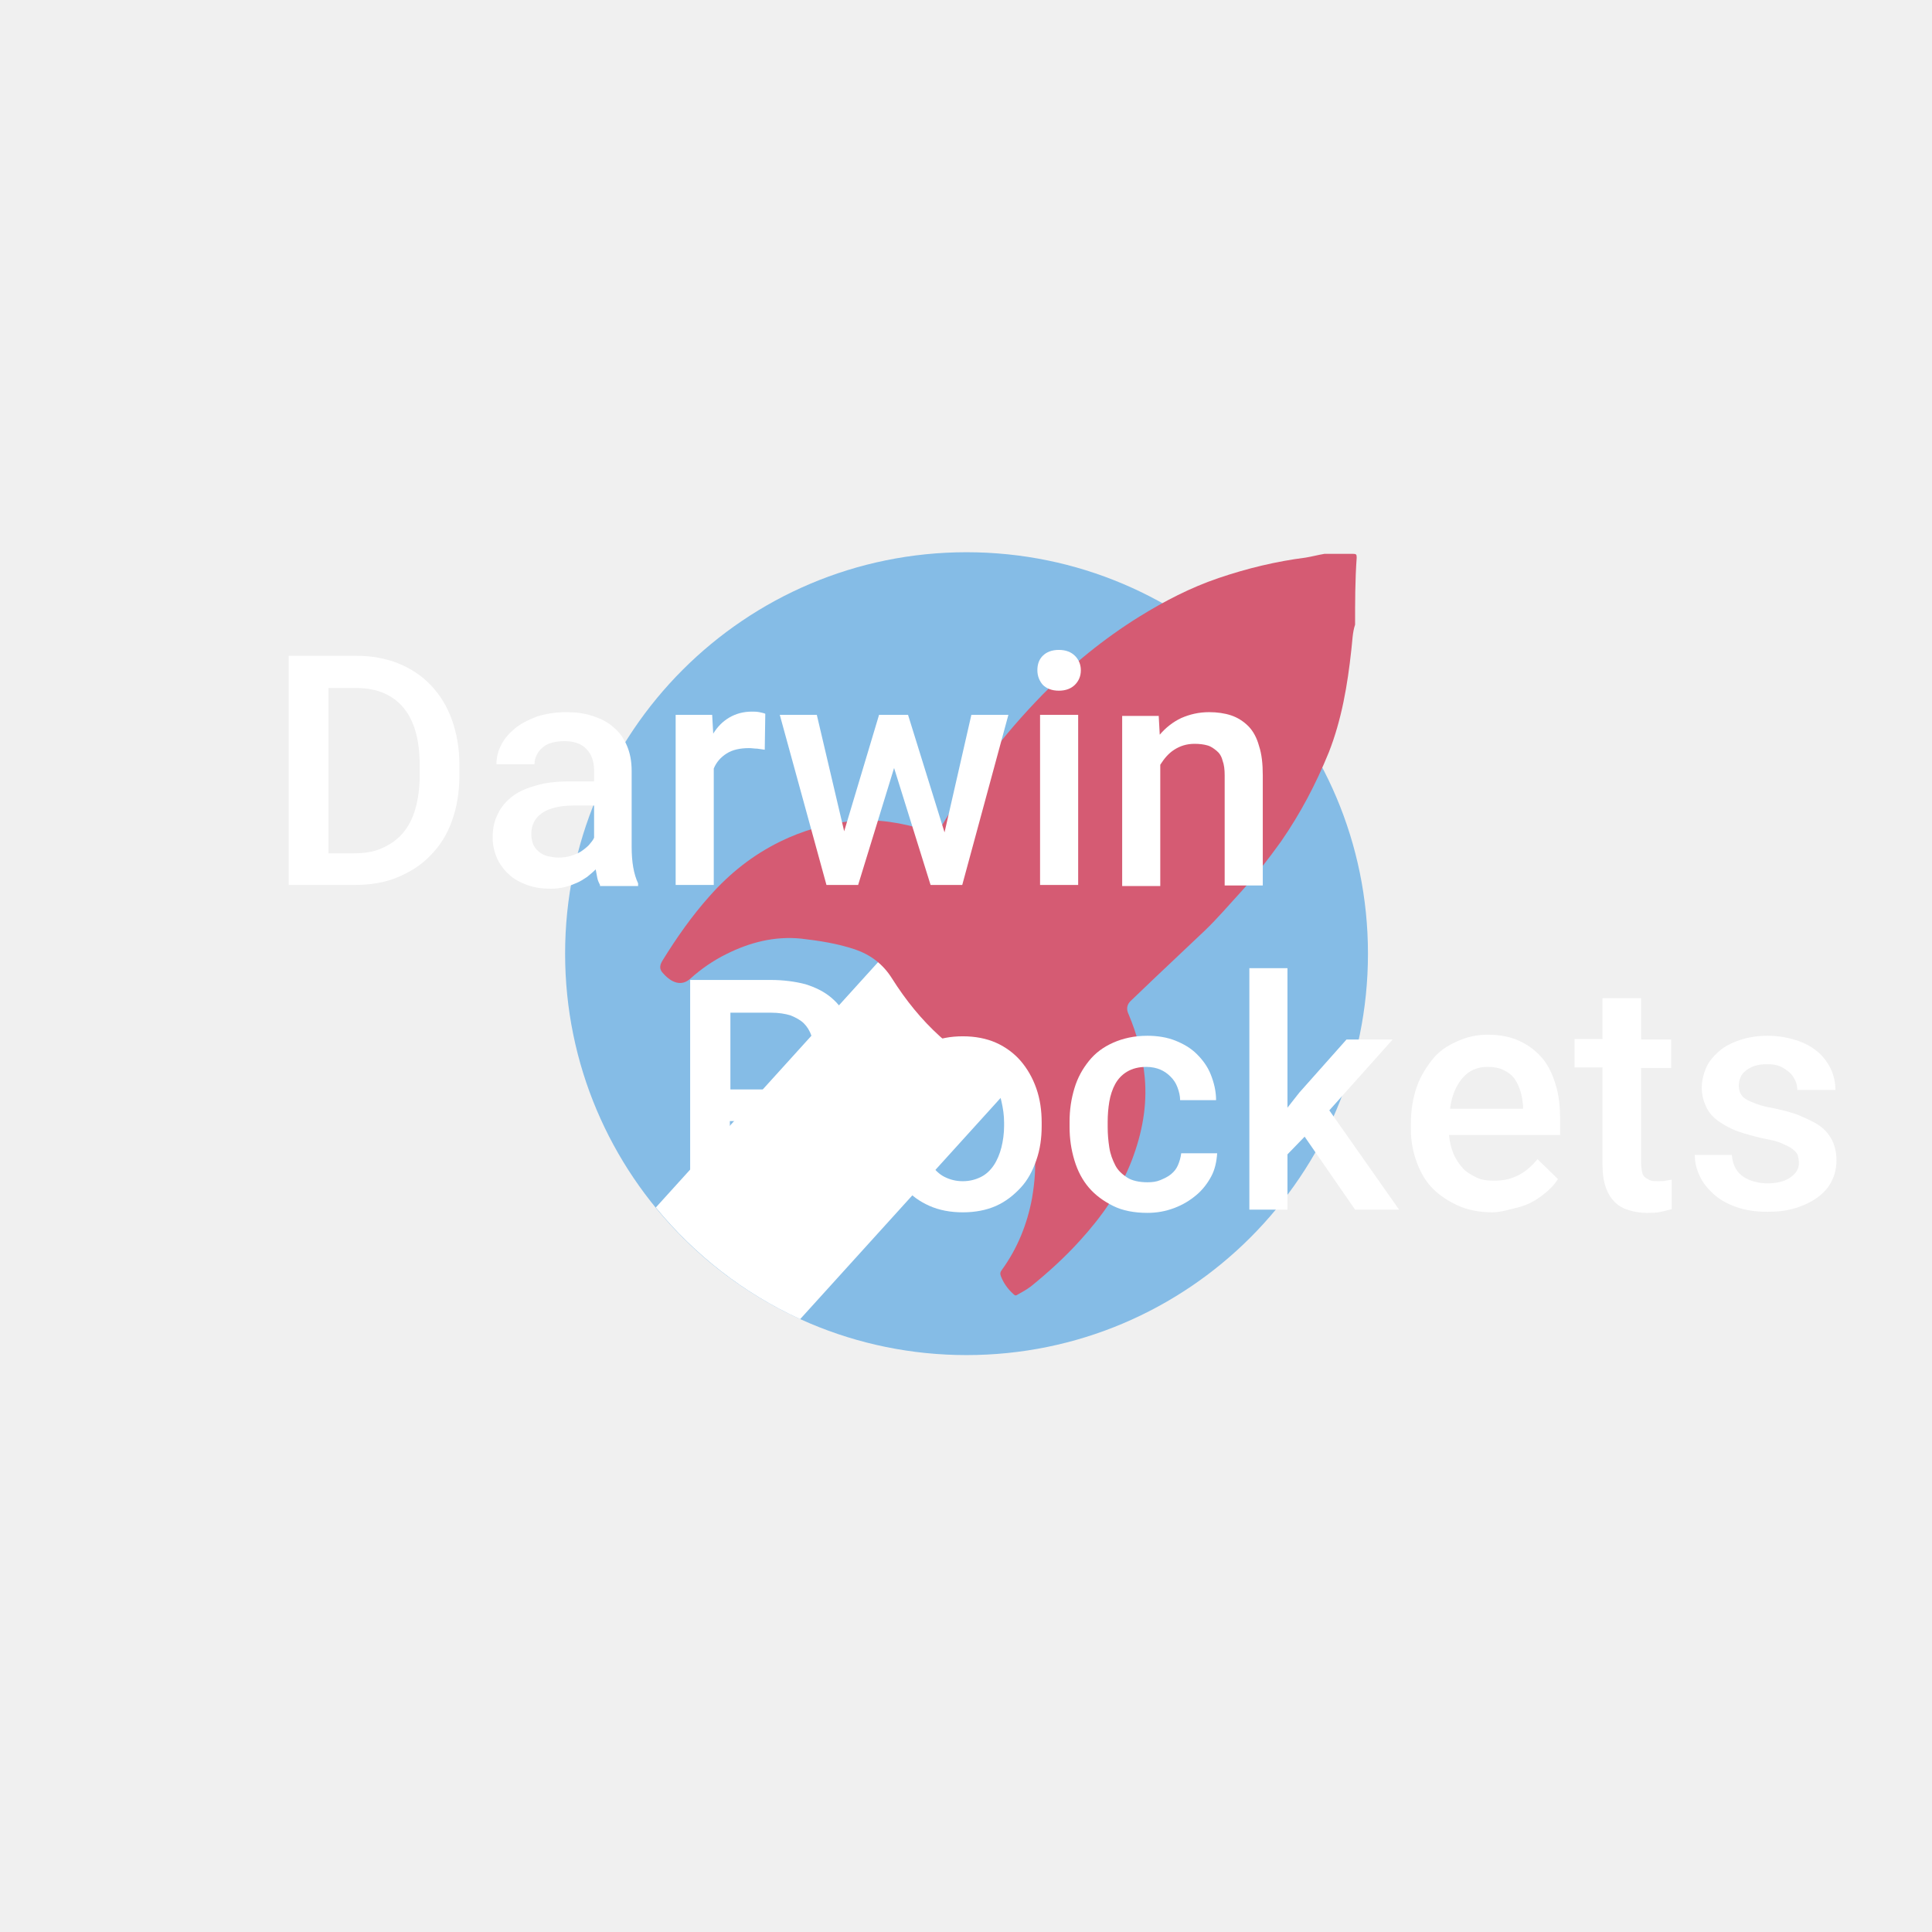
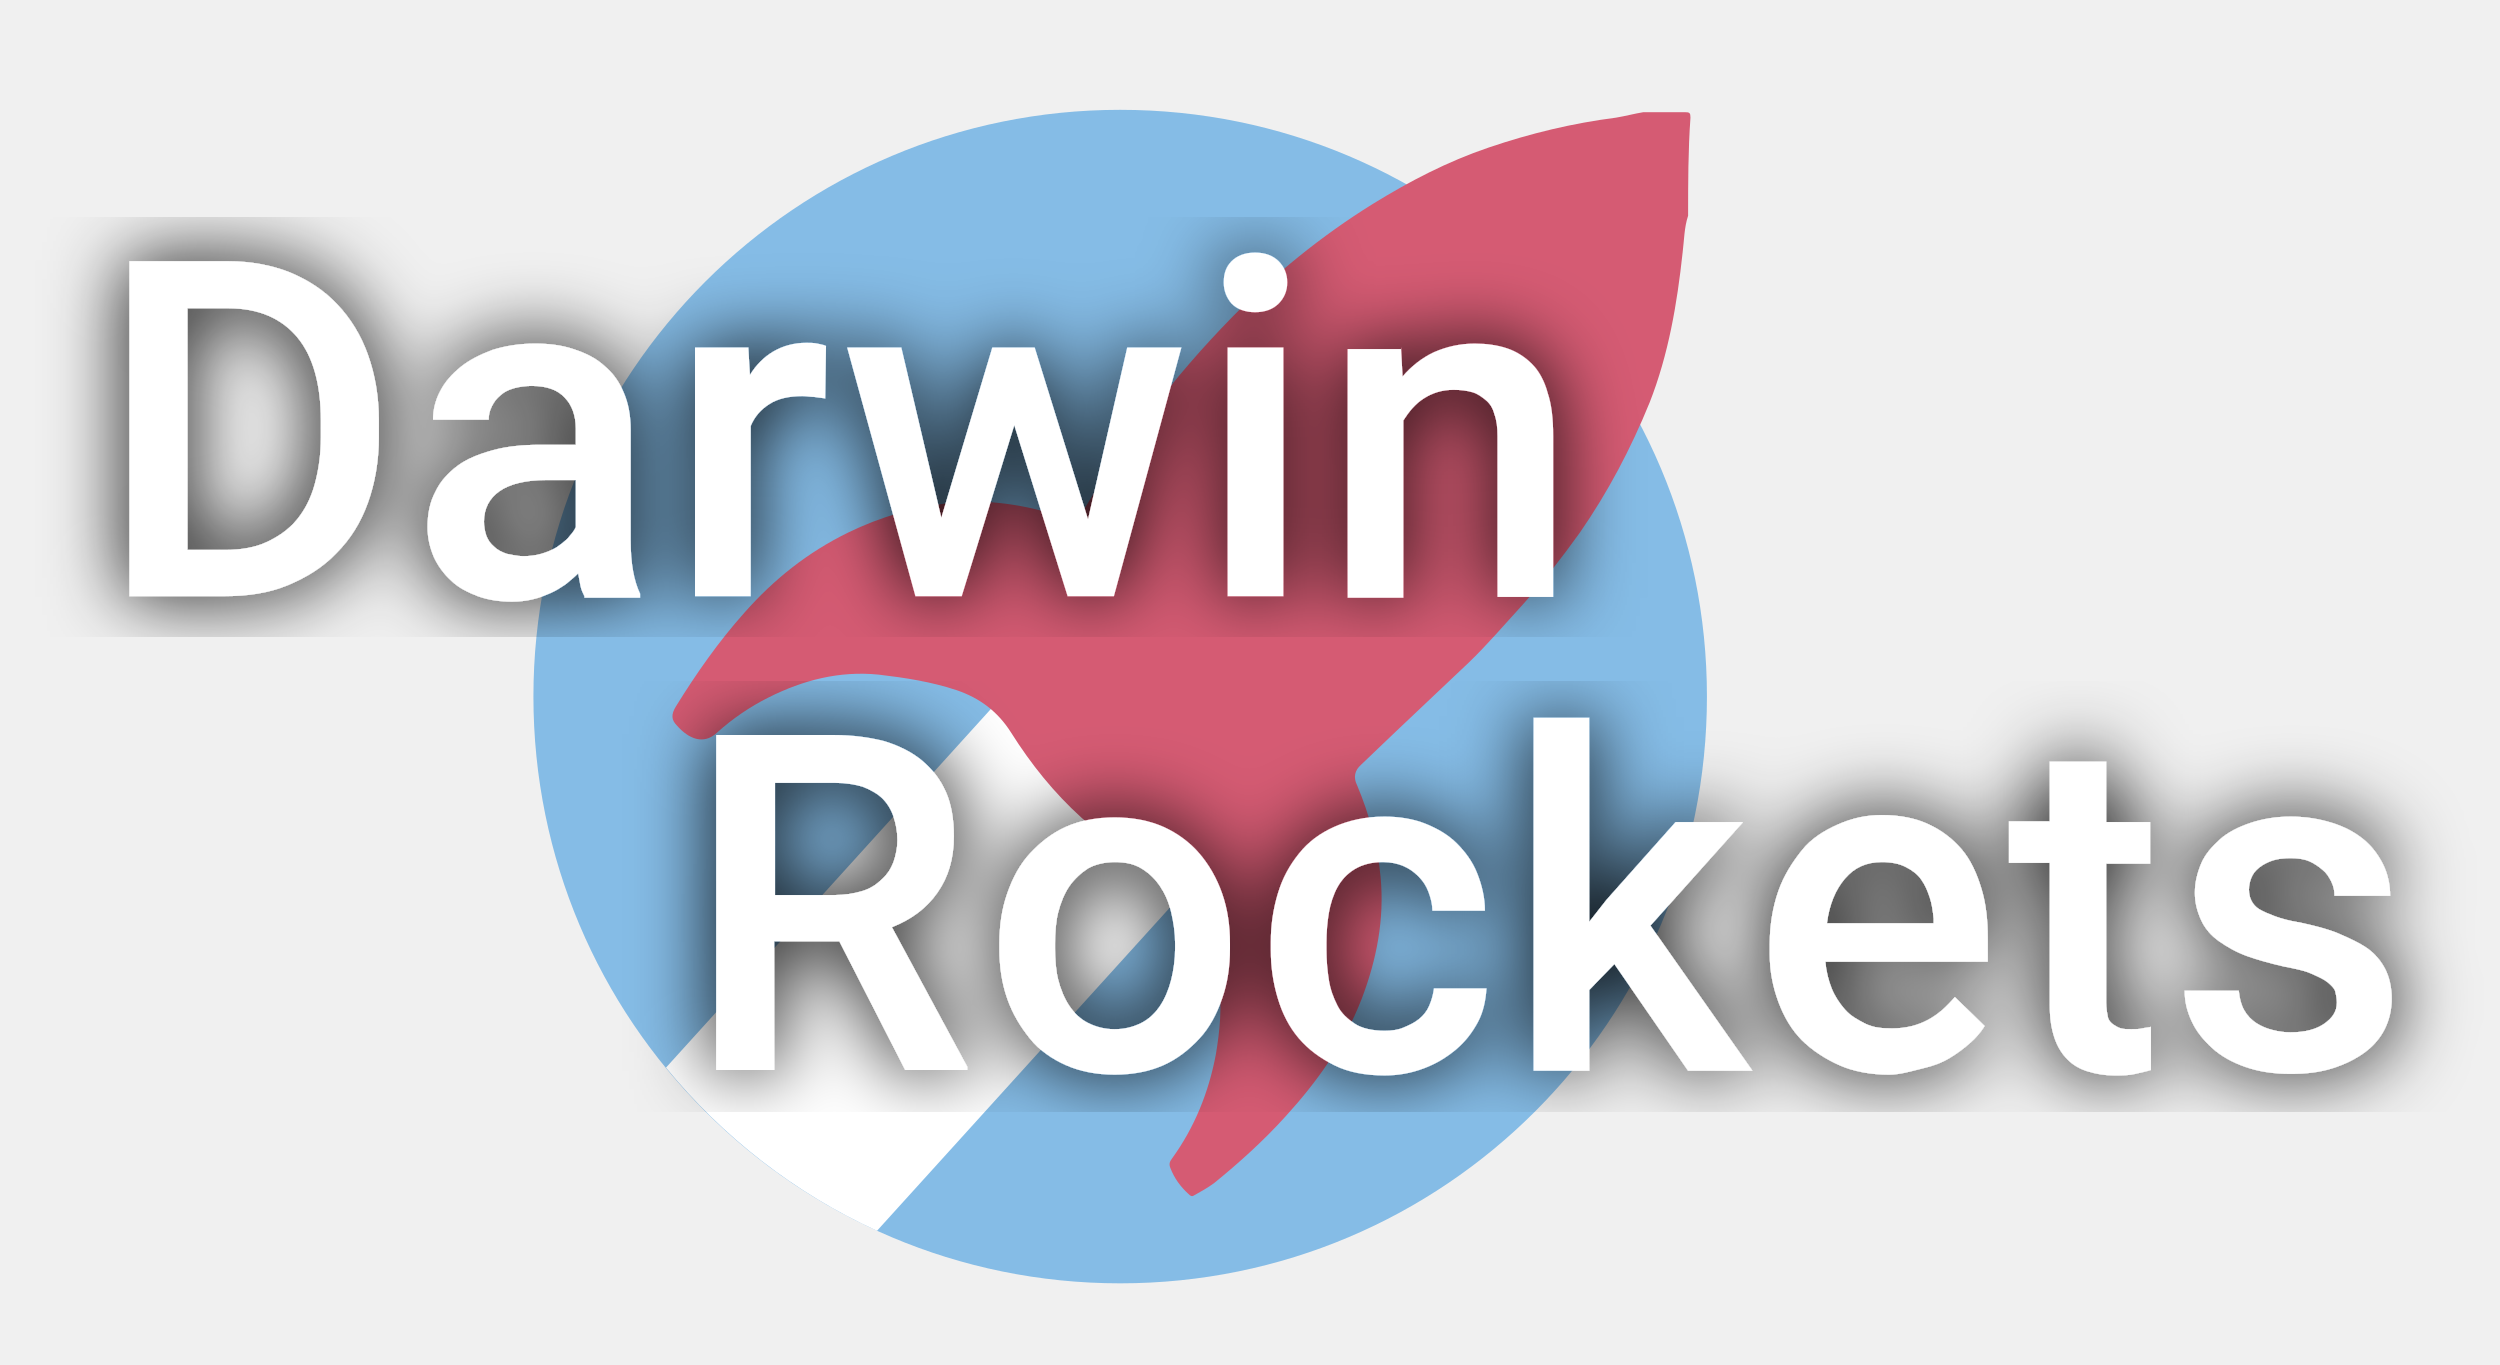
- <svg xmlns="http://www.w3.org/2000/svg" version="1.1" x="0px" y="0px" viewBox="0 0 360 360" style="enable-background:new 0 0 360 360;" xml:space="preserve">
+ <svg xmlns="http://www.w3.org/2000/svg" version="1.1" id="Calque_1" x="0px" y="0px" viewBox="0 0 318.7 174" style="enable-background:new 0 0 318.7 174;" xml:space="preserve">
  <style type="text/css">
	.st0{enable-background:new    ;}
- 	.st1{fill-rule:evenodd;clip-rule:evenodd;fill:#85BCE6;}
+ 	.st1{fill:#85BCE6;}
	.st2{fill:#FFFFFF;}
	.st3{fill:#D55B73;}
+ 	.st4{filter:url(#NewFilter);}
</style>
+   <filter id="NewFilter">
+     <feOffset dx="0" dy="0" in="SourceAlpha" result="offOut" />
+     <feGaussianBlur in="offOut" result="blurOut" stdDeviation="5" />
+     <feBlend in="SourceGraphic" in2="blurOut" mode="normal" />
+   </filter>
  <g id="logo" class="st0">
-     <circle class="st1" cx="180.1" cy="177.7" r="74.8" />
-     <path class="st2" d="M166.5,176.1l-44.3,48.9c7.2,8.8,16.4,16,26.9,20.8l42.5-46.9L166.5,176.1z" />
-     <path class="st3" d="M252.5,116.4c-0.5,1.5-0.5,3.1-0.7,4.7c-0.7,6.5-1.8,13-4.2,19.1c-2.4,5.9-5.3,11.4-8.9,16.6   c-2.3,3.2-4.7,6.3-7.3,9.2c-2.3,2.5-4.5,5.1-6.9,7.4c-3.1,2.9-6.1,5.8-9.2,8.7c-1.5,1.4-3,2.9-4.5,4.3c-0.8,0.7-1,1.6-0.5,2.6   c1.6,3.8,2.6,7.6,3,11.7c0.5,5.4-0.5,10.5-2.4,15.5c-2.2,5.7-5.6,10.5-9.7,15c-2.8,3.1-5.9,5.9-9.1,8.5c-0.8,0.6-1.7,1.1-2.6,1.6   c-0.3,0.2-0.5,0-0.7-0.2c-1-0.9-1.8-2-2.3-3.3c-0.2-0.5-0.1-0.8,0.2-1.2c2.9-4,4.7-8.5,5.6-13.3c0.5-3,0.8-6,0.4-9.1   c-0.4-3.2-1.1-6.2-2.5-9c-0.6-1.4-1.5-2.6-2.4-3.8c-0.2-0.3-0.5-0.5-0.8-0.7c-9-3.8-15.7-10.3-20.8-18.4c-1.7-2.7-4-4.4-6.9-5.4   c-3.3-1.1-6.6-1.6-10-2c-5-0.5-9.6,0.7-14,2.9c-2.4,1.2-4.6,2.7-6.6,4.5c-1.7,1.6-3.6,0.8-5.1-0.9c-0.7-0.7-0.8-1.4-0.1-2.5   c2.6-4.2,5.4-8.2,8.7-11.9c3.8-4.3,8.1-7.7,13.2-10.2c4.1-2,8.5-3.3,13.2-3.8c4.8-0.5,9.4,0.3,14,1.7c1.6,0.5,2.3,0.2,3.1-1.2   c2.5-4.2,5.4-8.2,8.3-12.1c3.1-4.2,6.6-8.2,10.3-12c5.4-5.5,11.4-10.4,18-14.5c4.7-2.9,9.5-5.4,14.8-7.2c5.3-1.8,10.7-3.1,16.2-3.8   c1.2-0.2,2.3-0.5,3.5-0.7c1.8,0,3.5,0,5.3,0c0.6,0,0.7,0.1,0.7,0.7C252.5,108.1,252.5,112.2,252.5,116.4z" />
+     <circle class="st1" cx="142.8" cy="88.8" r="74.8" />
+     <path class="st2" d="M129.2,87.2l-44.3,48.9c7.2,8.8,16.4,16,26.9,20.8l42.5-46.9L129.2,87.2z" />
+     <path class="st3" d="M215.2,27.5c-0.5,1.5-0.5,3.1-0.7,4.7c-0.7,6.5-1.8,13-4.2,19.1c-2.4,5.9-5.3,11.4-8.9,16.6   c-2.3,3.2-4.7,6.3-7.3,9.2c-2.3,2.5-4.5,5.1-6.9,7.4c-3.1,2.9-6.1,5.8-9.2,8.7c-1.5,1.4-3,2.9-4.5,4.3c-0.8,0.7-1,1.6-0.5,2.6   c1.6,3.8,2.6,7.6,3,11.7c0.5,5.4-0.5,10.5-2.4,15.5c-2.2,5.7-5.6,10.5-9.7,15c-2.8,3.1-5.9,5.9-9.1,8.5c-0.8,0.6-1.7,1.1-2.6,1.6   c-0.3,0.2-0.5,0-0.7-0.2c-1-0.9-1.8-2-2.3-3.3c-0.2-0.5-0.1-0.8,0.2-1.2c2.9-4,4.7-8.5,5.6-13.3c0.5-3,0.8-6,0.4-9.1   c-0.4-3.2-1.1-6.2-2.5-9c-0.6-1.4-1.5-2.6-2.4-3.8c-0.2-0.3-0.5-0.5-0.8-0.7c-9-3.8-15.7-10.3-20.8-18.4c-1.7-2.7-4-4.4-6.9-5.4   c-3.3-1.1-6.6-1.6-10-2c-5-0.5-9.6,0.7-14,2.9c-2.4,1.2-4.6,2.7-6.6,4.5c-1.7,1.6-3.6,0.8-5.1-0.9c-0.7-0.7-0.8-1.4-0.1-2.5   c2.6-4.2,5.4-8.2,8.7-11.9c3.8-4.3,8.1-7.7,13.2-10.2c4.1-2,8.5-3.3,13.2-3.8c4.8-0.5,9.4,0.3,14,1.7c1.6,0.5,2.3,0.2,3.1-1.2   c2.5-4.2,5.4-8.2,8.3-12.1c3.1-4.2,6.6-8.2,10.3-12c5.4-5.5,11.4-10.4,18-14.5c4.7-2.9,9.5-5.4,14.8-7.2c5.3-1.8,10.7-3.1,16.2-3.8   c1.2-0.2,2.3-0.5,3.5-0.7c1.8,0,3.5,0,5.3,0c0.6,0,0.7,0.1,0.7,0.7C215.2,19.2,215.2,23.3,215.2,27.5z" />
  </g>
-   <g id="Darwin">
+   <g id="Darwin" class="st4">
    <g>
-       <path class="st2" d="M53.8,164.9v-42.7h12.6c2.9,0,5.5,0.5,7.8,1.4c2.4,1,4.4,2.3,6.1,4.1c1.7,1.8,3,3.9,3.9,6.4    c0.9,2.5,1.4,5.3,1.4,8.4v2.1c0,3.1-0.5,5.9-1.4,8.4c-0.9,2.5-2.2,4.6-4,6.4c-1.7,1.8-3.8,3.1-6.2,4.1c-2.4,1-5.1,1.4-8,1.4H53.8z     M61.2,128.2V159H66c2,0,3.8-0.3,5.3-1c1.5-0.7,2.8-1.6,3.8-2.8c1-1.2,1.8-2.7,2.3-4.5c0.5-1.8,0.8-3.8,0.8-6v-2.2    c0-4.6-1-8.2-3-10.6c-2-2.4-4.9-3.7-8.8-3.7H61.2z" />
-       <path class="st2" d="M111.8,164.9c-0.2-0.4-0.4-0.8-0.5-1.3c-0.1-0.5-0.2-1.1-0.3-1.6c-0.5,0.5-1,0.9-1.6,1.4    c-0.6,0.4-1.2,0.8-1.9,1.1c-0.7,0.3-1.4,0.6-2.3,0.8c-0.8,0.2-1.7,0.3-2.6,0.3c-1.6,0-3-0.2-4.4-0.7c-1.3-0.5-2.5-1.1-3.4-2    c-0.9-0.8-1.7-1.9-2.2-3c-0.5-1.2-0.8-2.4-0.8-3.8c0-1.7,0.3-3.2,1-4.5c0.6-1.3,1.6-2.4,2.8-3.3s2.7-1.5,4.5-2    c1.8-0.5,3.8-0.7,6.1-0.7h4.5v-2.1c0-1.6-0.5-3-1.4-3.9c-0.9-1-2.3-1.5-4.2-1.5c-0.8,0-1.6,0.1-2.3,0.3c-0.7,0.2-1.3,0.5-1.7,0.9    c-0.5,0.4-0.8,0.8-1.1,1.4s-0.4,1.1-0.4,1.7h-7.1c0-1.2,0.3-2.5,0.9-3.6c0.6-1.2,1.5-2.2,2.6-3.1c1.1-0.9,2.5-1.6,4.1-2.2    c1.6-0.5,3.4-0.8,5.4-0.8c1.8,0,3.4,0.2,4.9,0.7c1.5,0.5,2.8,1.1,3.9,2.1c1.1,0.9,1.9,2,2.5,3.4c0.6,1.4,0.9,2.9,0.9,4.8v14.1    c0,2.9,0.4,5.1,1.2,6.8v0.5H111.8z M104,159.8c0.8,0,1.6-0.1,2.3-0.3c0.7-0.2,1.4-0.5,1.9-0.8c0.6-0.4,1.1-0.8,1.5-1.2    c0.4-0.5,0.8-0.9,1-1.4v-6h-3.8c-2.6,0-4.6,0.5-5.9,1.4c-1.3,0.9-2,2.2-2,3.9c0,0.6,0.1,1.2,0.3,1.8c0.2,0.5,0.5,1,1,1.4    c0.4,0.4,1,0.7,1.6,0.9C102.5,159.6,103.2,159.8,104,159.8z" />
-       <path class="st2" d="M142.5,139.7c-0.5-0.1-0.9-0.1-1.4-0.2c-0.5,0-1-0.1-1.5-0.1c-1.7,0-3.1,0.3-4.2,1c-1.1,0.7-1.9,1.6-2.4,2.8    v21.7h-7.1v-31.7h6.8l0.2,3.5c0.8-1.3,1.8-2.3,3-3c1.2-0.7,2.6-1.1,4.2-1.1c0.4,0,0.9,0,1.4,0.1c0.5,0.1,0.9,0.2,1.1,0.3    L142.5,139.7z" />
-       <path class="st2" d="M176,155.1l5-21.9h6.9l-8.6,31.7h-5.9l-6.8-21.8l-6.7,21.8h-5.9l-8.7-31.7h6.9l5.1,21.7l6.5-21.7h5.4    L176,155.1z" />
-       <path class="st2" d="M193.3,124.9c0-1.1,0.3-2,1-2.7c0.7-0.7,1.7-1.1,3-1.1s2.3,0.4,3,1.1c0.7,0.7,1.1,1.6,1.1,2.7    c0,1.1-0.4,2-1.1,2.7c-0.7,0.7-1.7,1.1-3,1.1s-2.3-0.4-3-1.1C193.7,126.9,193.3,126,193.3,124.9z M200.9,164.9h-7.1v-31.7h7.1    V164.9z" />
-       <path class="st2" d="M215.9,133.2l0.2,3.7c1.1-1.3,2.5-2.4,4-3.1c1.6-0.7,3.3-1.1,5.2-1.1c1.5,0,2.9,0.2,4.1,0.6    c1.2,0.4,2.3,1.1,3.2,2s1.6,2.2,2,3.7c0.5,1.5,0.7,3.3,0.7,5.5v20.5h-7.1v-20.5c0-1.1-0.1-2-0.4-2.8c-0.2-0.8-0.6-1.4-1.1-1.8    s-1-0.8-1.7-1s-1.5-0.3-2.4-0.3c-1.5,0-2.7,0.4-3.8,1.1s-1.9,1.7-2.6,2.8v22.6h-7.1v-31.7H215.9z" />
+       <path class="st2" d="M16.5,76V33.3h12.6c2.9,0,5.5,0.5,7.8,1.4c2.4,1,4.4,2.3,6.1,4.1c1.7,1.8,3,3.9,3.9,6.4s1.4,5.3,1.4,8.4v2.1    c0,3.1-0.5,5.9-1.4,8.4s-2.2,4.6-4,6.4c-1.7,1.8-3.8,3.1-6.2,4.1c-2.4,1-5.1,1.4-8,1.4L16.5,76L16.5,76z M23.9,39.3v30.8h4.8    c2,0,3.8-0.3,5.3-1s2.8-1.6,3.8-2.8s1.8-2.7,2.3-4.5s0.8-3.8,0.8-6v-2.2c0-4.6-1-8.2-3-10.6c-2-2.4-4.9-3.7-8.8-3.7H23.9z" />
+       <path class="st2" d="M74.5,76c-0.2-0.4-0.4-0.8-0.5-1.3s-0.2-1.1-0.3-1.6c-0.5,0.5-1,0.9-1.6,1.4c-0.6,0.4-1.2,0.8-1.9,1.1    c-0.7,0.3-1.4,0.6-2.3,0.8c-0.8,0.2-1.7,0.3-2.6,0.3c-1.6,0-3-0.2-4.4-0.7c-1.3-0.5-2.5-1.1-3.4-2c-0.9-0.8-1.7-1.9-2.2-3    c-0.5-1.2-0.8-2.4-0.8-3.8c0-1.7,0.3-3.2,1-4.5c0.6-1.3,1.6-2.4,2.8-3.3s2.7-1.5,4.5-2c1.8-0.5,3.8-0.7,6.1-0.7h4.5v-2.1    c0-1.6-0.5-3-1.4-3.9c-0.9-1-2.3-1.5-4.2-1.5c-0.8,0-1.6,0.1-2.3,0.3c-0.7,0.2-1.3,0.5-1.7,0.9c-0.5,0.4-0.8,0.8-1.1,1.4    s-0.4,1.1-0.4,1.7h-7.1c0-1.2,0.3-2.5,0.9-3.6c0.6-1.2,1.5-2.2,2.6-3.1c1.1-0.9,2.5-1.6,4.1-2.2c1.6-0.5,3.4-0.8,5.4-0.8    c1.8,0,3.4,0.2,4.9,0.7s2.8,1.1,3.9,2.1c1.1,0.9,1.9,2,2.5,3.4s0.9,2.9,0.9,4.8v14.1c0,2.9,0.4,5.1,1.2,6.8v0.5h-7.1V76z     M66.7,70.9c0.8,0,1.6-0.1,2.3-0.3c0.7-0.2,1.4-0.5,1.9-0.8c0.6-0.4,1.1-0.8,1.5-1.2c0.4-0.5,0.8-0.9,1-1.4v-6h-3.8    c-2.6,0-4.6,0.5-5.9,1.4c-1.3,0.9-2,2.2-2,3.9c0,0.6,0.1,1.2,0.3,1.8c0.2,0.5,0.5,1,1,1.4c0.4,0.4,1,0.7,1.6,0.9    C65.2,70.7,65.9,70.9,66.7,70.9z" />
+       <path class="st2" d="M105.2,50.8c-0.5-0.1-0.9-0.1-1.4-0.2c-0.5,0-1-0.1-1.5-0.1c-1.7,0-3.1,0.3-4.2,1c-1.1,0.7-1.9,1.6-2.4,2.8    V76h-7.1V44.3h6.8l0.2,3.5c0.8-1.3,1.8-2.3,3-3s2.6-1.1,4.2-1.1c0.4,0,0.9,0,1.4,0.1s0.9,0.2,1.1,0.3L105.2,50.8z" />
+       <path class="st2" d="M138.7,66.2l5-21.9h6.9L142,76h-5.9l-6.8-21.8L122.6,76h-5.9L108,44.3h6.9L120,66l6.5-21.7h5.4L138.7,66.2z" />
+       <path class="st2" d="M156,36c0-1.1,0.3-2,1-2.7s1.7-1.1,3-1.1s2.3,0.4,3,1.1s1.1,1.6,1.1,2.7s-0.4,2-1.1,2.7    c-0.7,0.7-1.7,1.1-3,1.1s-2.3-0.4-3-1.1C156.4,38,156,37.1,156,36z M163.6,76h-7.1V44.3h7.1V76z" />
+       <path class="st2" d="M178.6,44.3l0.2,3.7c1.1-1.3,2.5-2.4,4-3.1c1.6-0.7,3.3-1.1,5.2-1.1c1.5,0,2.9,0.2,4.1,0.6    c1.2,0.4,2.3,1.1,3.2,2s1.6,2.2,2,3.7c0.5,1.5,0.7,3.3,0.7,5.5v20.5h-7.1V55.6c0-1.1-0.1-2-0.4-2.8c-0.2-0.8-0.6-1.4-1.1-1.8    s-1-0.8-1.7-1s-1.5-0.3-2.4-0.3c-1.5,0-2.7,0.4-3.8,1.1s-1.9,1.7-2.6,2.8v22.6h-7.1V44.5h6.8V44.3z" />
    </g>
  </g>
-   <g id="Rockets">
+   <g id="Rockets" class="st4">
    <g>
-       <path class="st2" d="M144.3,208.9h-8.3v16.4h-7.4v-42.7h15c2.4,0,4.6,0.3,6.5,0.8c1.9,0.6,3.5,1.4,4.8,2.5s2.3,2.4,3,4    c0.7,1.6,1,3.5,1,5.6c0,2.9-0.7,5.2-2.1,7.2s-3.3,3.4-5.8,4.4l9.6,17.8v0.4h-7.9L144.3,208.9z M136.1,203h7.6    c1.3,0,2.5-0.2,3.5-0.5s1.8-0.8,2.5-1.5c0.7-0.6,1.2-1.4,1.5-2.2c0.3-0.9,0.5-1.8,0.5-2.8c0-1.1-0.2-2.1-0.5-3    c-0.3-0.9-0.8-1.7-1.4-2.3s-1.5-1.1-2.5-1.5c-1-0.3-2.2-0.5-3.6-0.5h-7.6V203z" />
-       <path class="st2" d="M164.7,209.2c0-2.3,0.3-4.4,1-6.4s1.6-3.7,2.9-5.1s2.8-2.6,4.6-3.4s3.9-1.2,6.2-1.2c2.3,0,4.4,0.4,6.2,1.2    s3.4,2,4.6,3.4s2.2,3.1,2.9,5.1s1,4.1,1,6.4v0.6c0,2.3-0.3,4.4-1,6.4s-1.6,3.7-2.9,5.1s-2.8,2.6-4.6,3.4s-3.9,1.2-6.2,1.2    c-2.3,0-4.4-0.4-6.2-1.2c-1.8-0.8-3.4-1.9-4.6-3.4s-2.2-3.1-2.9-5.1s-1-4.1-1-6.4V209.2z M171.8,209.8c0,1.4,0.1,2.8,0.4,4    s0.8,2.4,1.4,3.3c0.6,0.9,1.4,1.7,2.4,2.2s2.1,0.8,3.4,0.8c1.3,0,2.4-0.3,3.4-0.8s1.8-1.3,2.4-2.2s1.1-2.1,1.4-3.3s0.5-2.6,0.5-4    v-0.6c0-1.4-0.2-2.7-0.5-4s-0.8-2.4-1.4-3.3s-1.4-1.7-2.4-2.3s-2.1-0.8-3.4-0.8c-1.3,0-2.5,0.3-3.4,0.8c-0.9,0.6-1.7,1.3-2.4,2.3    c-0.6,0.9-1.1,2.1-1.4,3.3s-0.4,2.6-0.4,4V209.8z" />
-       <path class="st2" d="M213.8,220.3c0.9,0,1.7-0.1,2.4-0.4s1.4-0.6,2-1.1s1-1,1.3-1.7s0.5-1.4,0.6-2.2h6.7c-0.1,1.5-0.4,3-1.1,4.3    s-1.6,2.5-2.8,3.5s-2.5,1.8-4.1,2.4s-3.2,0.9-5,0.9c-2.4,0-4.6-0.4-6.4-1.3s-3.3-2-4.5-3.4s-2.1-3.1-2.7-5.1s-0.9-4-0.9-6.2v-1    c0-2.2,0.3-4.2,0.9-6.2s1.5-3.6,2.7-5.1s2.7-2.6,4.5-3.4s3.9-1.3,6.4-1.3c1.9,0,3.7,0.3,5.2,0.9s2.9,1.4,4,2.5s2,2.3,2.6,3.8    s1,3.1,1,4.8h-6.7c0-0.8-0.2-1.6-0.5-2.4s-0.7-1.4-1.3-2s-1.2-1-1.9-1.3s-1.6-0.5-2.6-0.5c-1.4,0-2.6,0.3-3.6,0.9    s-1.7,1.4-2.2,2.3s-0.9,2.1-1.1,3.3s-0.3,2.5-0.3,3.7v1c0,1.3,0.1,2.5,0.3,3.8s0.6,2.3,1.1,3.3s1.3,1.7,2.2,2.3    S212.3,220.3,213.8,220.3z" />
-       <path class="st2" d="M243.1,211.8l-3.2,3.3v10.3h-7.1v-45h7.1v26l2.2-2.8l8.8-9.9h8.6l-11.8,13.2l13,18.5h-8.2L243.1,211.8z" />
-       <path class="st2" d="M278.1,225.9c-2.3,0-4.5-0.4-6.3-1.2s-3.5-1.9-4.8-3.2s-2.3-3-3-4.9s-1.1-3.9-1.1-6.1v-1.2    c0-2.5,0.4-4.8,1.1-6.8s1.8-3.7,3-5.2s2.8-2.5,4.6-3.3s3.6-1.2,5.6-1.2c2.3,0,4.3,0.4,6,1.2s3.1,1.9,4.2,3.2s1.9,3,2.5,5    s0.8,4,0.8,6.3v3h-20.7c0.1,1.2,0.4,2.4,0.8,3.4s1,1.9,1.7,2.7s1.6,1.3,2.6,1.8s2.1,0.6,3.4,0.6c1.8,0,3.3-0.4,4.6-1.1    s2.4-1.7,3.4-2.9l3.8,3.7c-0.5,0.8-1.1,1.5-1.9,2.2s-1.6,1.3-2.6,1.9s-2.1,1-3.4,1.3S279.6,225.9,278.1,225.9z M277.2,198.8    c-2,0-3.5,0.7-4.7,2.1s-2,3.3-2.3,5.7h13.6V206c-0.1-0.9-0.2-1.8-0.5-2.7s-0.6-1.6-1.1-2.3s-1.2-1.2-2-1.6    S278.4,198.8,277.2,198.8z" />
-       <path class="st2" d="M305.8,186v7.7h5.6v5.3h-5.6v17.7c0,0.7,0.1,1.3,0.2,1.8s0.4,0.8,0.7,1s0.6,0.4,1,0.5s0.8,0.1,1.3,0.1    s1,0,1.4-0.1s0.8-0.1,1.1-0.2v5.5c-0.6,0.2-1.2,0.3-2,0.5s-1.7,0.2-2.7,0.2c-1.2,0-2.3-0.2-3.3-0.5s-1.9-0.8-2.6-1.5    s-1.3-1.6-1.7-2.8s-0.6-2.5-0.6-4.2v-18.1h-5.2v-5.3h5.2V186H305.8z" />
-       <path class="st2" d="M335.2,216.7c0-0.5-0.1-1-0.2-1.4s-0.5-0.8-1-1.2s-1.2-0.7-2.1-1.1s-2-0.6-3.5-0.9c-1.7-0.4-3.2-0.8-4.6-1.3    s-2.6-1.2-3.6-1.9s-1.8-1.6-2.3-2.7s-0.8-2.2-0.8-3.5c0-1.3,0.3-2.5,0.8-3.7s1.4-2.2,2.4-3.1s2.4-1.6,3.9-2.1s3.2-0.8,5.1-0.8    c2,0,3.7,0.3,5.3,0.8s2.9,1.2,4,2.1s1.9,2,2.5,3.2s0.9,2.6,0.9,4h-7.1c0-0.6-0.1-1.2-0.4-1.8s-0.6-1.1-1.1-1.5s-1-0.8-1.7-1.1    s-1.5-0.4-2.4-0.4c-0.9,0-1.7,0.1-2.3,0.3s-1.2,0.5-1.7,0.9s-0.8,0.8-1,1.3s-0.3,1-0.3,1.5s0.1,1,0.3,1.4s0.5,0.8,1,1.1    s1.2,0.6,2,0.9s1.9,0.6,3.2,0.8c1.8,0.4,3.5,0.8,4.9,1.4s2.7,1.2,3.7,1.9s1.8,1.7,2.3,2.7s0.8,2.3,0.8,3.7c0,1.4-0.3,2.7-0.9,3.9    s-1.5,2.2-2.6,3s-2.5,1.5-4.1,2s-3.3,0.7-5.3,0.7c-2.2,0-4.1-0.3-5.8-0.9s-3.1-1.4-4.2-2.4s-2-2.1-2.6-3.4s-0.9-2.5-0.9-3.9h6.9    c0.1,1,0.3,1.8,0.7,2.5s0.9,1.2,1.5,1.6s1.3,0.7,2.1,0.9s1.5,0.3,2.3,0.3c1.9,0,3.3-0.4,4.3-1.1S335.2,217.9,335.2,216.7z" />
+       <path class="st2" d="M107,120h-8.3v16.4h-7.4V93.7h15c2.4,0,4.6,0.3,6.5,0.8c1.9,0.6,3.5,1.4,4.8,2.5s2.3,2.4,3,4s1,3.5,1,5.6    c0,2.9-0.7,5.2-2.1,7.2s-3.3,3.4-5.8,4.4l9.6,17.8v0.4h-7.9L107,120z M98.8,114.1h7.6c1.3,0,2.5-0.2,3.5-0.5s1.8-0.8,2.5-1.5    c0.7-0.6,1.2-1.4,1.5-2.2c0.3-0.9,0.5-1.8,0.5-2.8c0-1.1-0.2-2.1-0.5-3s-0.8-1.7-1.4-2.3s-1.5-1.1-2.5-1.5c-1-0.3-2.2-0.5-3.6-0.5    h-7.6V114.1z" />
+       <path class="st2" d="M127.4,120.3c0-2.3,0.3-4.4,1-6.4c0.7-2,1.6-3.7,2.9-5.1s2.8-2.6,4.6-3.4s3.9-1.2,6.2-1.2s4.4,0.4,6.2,1.2    s3.4,2,4.6,3.4s2.2,3.1,2.9,5.1s1,4.1,1,6.4v0.6c0,2.3-0.3,4.4-1,6.4s-1.6,3.7-2.9,5.1s-2.8,2.6-4.6,3.4s-3.9,1.2-6.2,1.2    s-4.4-0.4-6.2-1.2s-3.4-1.9-4.6-3.4s-2.2-3.1-2.9-5.1c-0.7-2-1-4.1-1-6.4V120.3z M134.5,120.9c0,1.4,0.1,2.8,0.4,4    s0.8,2.4,1.4,3.3c0.6,0.9,1.4,1.7,2.4,2.2s2.1,0.8,3.4,0.8c1.3,0,2.4-0.3,3.4-0.8s1.8-1.3,2.4-2.2s1.1-2.1,1.4-3.3s0.5-2.6,0.5-4    v-0.6c0-1.4-0.2-2.7-0.5-4s-0.8-2.4-1.4-3.3s-1.4-1.7-2.4-2.3s-2.1-0.8-3.4-0.8c-1.3,0-2.5,0.3-3.4,0.8c-0.9,0.6-1.7,1.3-2.4,2.3    c-0.6,0.9-1.1,2.1-1.4,3.3s-0.4,2.6-0.4,4V120.9z" />
+       <path class="st2" d="M176.5,131.4c0.9,0,1.7-0.1,2.4-0.4s1.4-0.6,2-1.1s1-1,1.3-1.7s0.5-1.4,0.6-2.2h6.7c-0.1,1.5-0.4,3-1.1,4.3    s-1.6,2.5-2.8,3.5s-2.5,1.8-4.1,2.4s-3.2,0.9-5,0.9c-2.4,0-4.6-0.4-6.4-1.3s-3.3-2-4.5-3.4s-2.1-3.1-2.7-5.1s-0.9-4-0.9-6.2v-1    c0-2.2,0.3-4.2,0.9-6.2s1.5-3.6,2.7-5.1s2.7-2.6,4.5-3.4s3.9-1.3,6.4-1.3c1.9,0,3.7,0.3,5.2,0.9s2.9,1.4,4,2.5s2,2.3,2.6,3.8    s1,3.1,1,4.8h-6.7c0-0.8-0.2-1.6-0.5-2.4s-0.7-1.4-1.3-2s-1.2-1-1.9-1.3s-1.6-0.5-2.6-0.5c-1.4,0-2.6,0.3-3.6,0.9    s-1.7,1.4-2.2,2.3s-0.9,2.1-1.1,3.3s-0.3,2.5-0.3,3.7v1c0,1.3,0.1,2.5,0.3,3.8s0.6,2.3,1.1,3.3s1.3,1.7,2.2,2.3    S175,131.4,176.5,131.4z" />
+       <path class="st2" d="M205.8,122.9l-3.2,3.3v10.3h-7.1v-45h7.1v26l2.2-2.8l8.8-9.9h8.6L210.4,118l13,18.5h-8.2L205.8,122.9z" />
+       <path class="st2" d="M240.8,137c-2.3,0-4.5-0.4-6.3-1.2s-3.5-1.9-4.8-3.2s-2.3-3-3-4.9s-1.1-3.9-1.1-6.1v-1.2    c0-2.5,0.4-4.8,1.1-6.8s1.8-3.7,3-5.2s2.8-2.5,4.6-3.3s3.6-1.2,5.6-1.2c2.3,0,4.3,0.4,6,1.2s3.1,1.9,4.2,3.2s1.9,3,2.5,5    s0.8,4,0.8,6.3v3h-20.7c0.1,1.2,0.4,2.4,0.8,3.4s1,1.9,1.7,2.7s1.6,1.3,2.6,1.8s2.1,0.6,3.4,0.6c1.8,0,3.3-0.4,4.6-1.1    s2.4-1.7,3.4-2.9l3.8,3.7c-0.5,0.8-1.1,1.5-1.9,2.2s-1.6,1.3-2.6,1.9s-2.1,1-3.4,1.3S242.3,137,240.8,137z M239.9,109.9    c-2,0-3.5,0.7-4.7,2.1s-2,3.3-2.3,5.7h13.6v-0.6c-0.1-0.9-0.2-1.8-0.5-2.7s-0.6-1.6-1.1-2.3s-1.2-1.2-2-1.6    S241.1,109.9,239.9,109.9z" />
+       <path class="st2" d="M268.5,97.1v7.7h5.6v5.3h-5.6v17.7c0,0.7,0.1,1.3,0.2,1.8s0.4,0.8,0.7,1s0.6,0.4,1,0.5s0.8,0.1,1.3,0.1    s1,0,1.4-0.1s0.8-0.1,1.1-0.2v5.5c-0.6,0.2-1.2,0.3-2,0.5s-1.7,0.2-2.7,0.2c-1.2,0-2.3-0.2-3.3-0.5s-1.9-0.8-2.6-1.5    s-1.3-1.6-1.7-2.8s-0.6-2.5-0.6-4.2V110h-5.2v-5.3h5.2v-7.6H268.5z" />
+       <path class="st2" d="M297.9,127.8c0-0.5-0.1-1-0.2-1.4s-0.5-0.8-1-1.2s-1.2-0.7-2.1-1.1s-2-0.6-3.5-0.9c-1.7-0.4-3.2-0.8-4.6-1.3    s-2.6-1.2-3.6-1.9s-1.8-1.6-2.3-2.7s-0.8-2.2-0.8-3.5s0.3-2.5,0.8-3.7s1.4-2.2,2.4-3.1s2.4-1.6,3.9-2.1s3.2-0.8,5.1-0.8    c2,0,3.7,0.3,5.3,0.8s2.9,1.2,4,2.1s1.9,2,2.5,3.2s0.9,2.6,0.9,4h-7.1c0-0.6-0.1-1.2-0.4-1.8s-0.6-1.1-1.1-1.5s-1-0.8-1.7-1.1    s-1.5-0.4-2.4-0.4s-1.7,0.1-2.3,0.3s-1.2,0.5-1.7,0.9s-0.8,0.8-1,1.3s-0.3,1-0.3,1.5s0.1,1,0.3,1.4s0.5,0.8,1,1.1s1.2,0.6,2,0.9    s1.9,0.6,3.2,0.8c1.8,0.4,3.5,0.8,4.9,1.4s2.7,1.2,3.7,1.9s1.8,1.7,2.3,2.7s0.8,2.3,0.8,3.7s-0.3,2.7-0.9,3.9s-1.5,2.2-2.6,3    s-2.5,1.5-4.1,2s-3.3,0.7-5.3,0.7c-2.2,0-4.1-0.3-5.8-0.9s-3.1-1.4-4.2-2.4s-2-2.1-2.6-3.4s-0.9-2.5-0.9-3.9h6.9    c0.1,1,0.3,1.8,0.7,2.5s0.9,1.2,1.5,1.6s1.3,0.7,2.1,0.9s1.5,0.3,2.3,0.3c1.9,0,3.3-0.4,4.3-1.1S297.9,129,297.9,127.8z" />
    </g>
  </g>
</svg>
